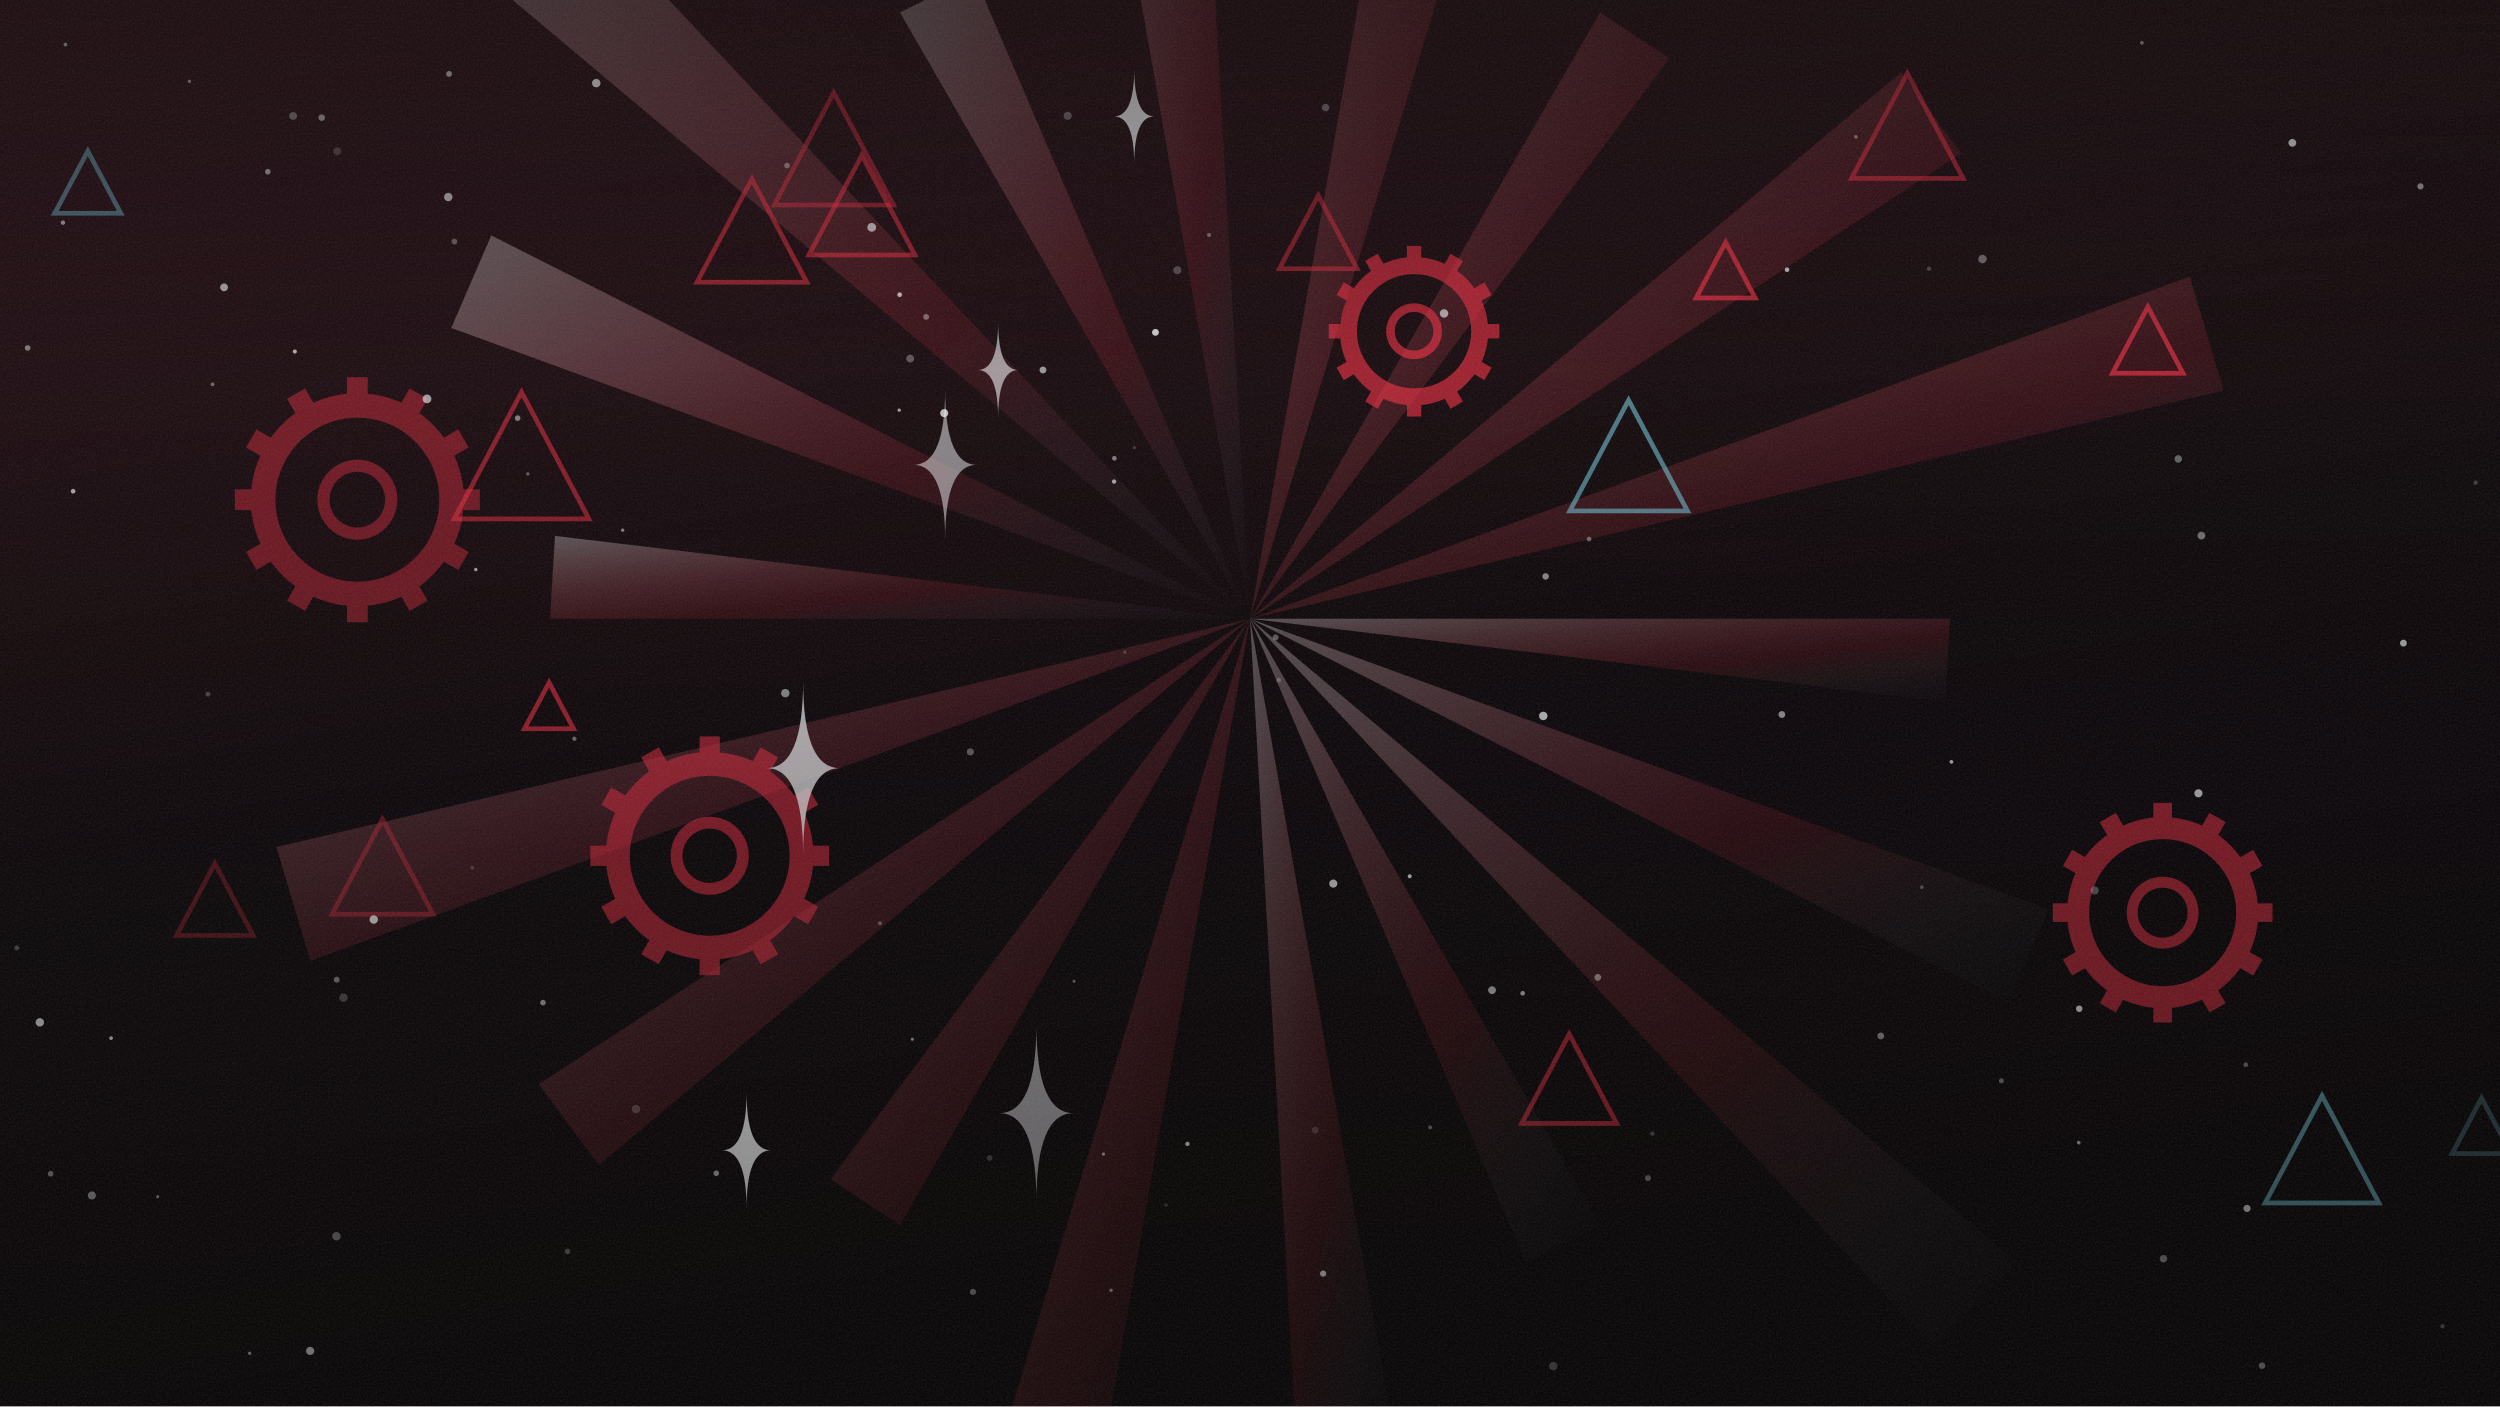
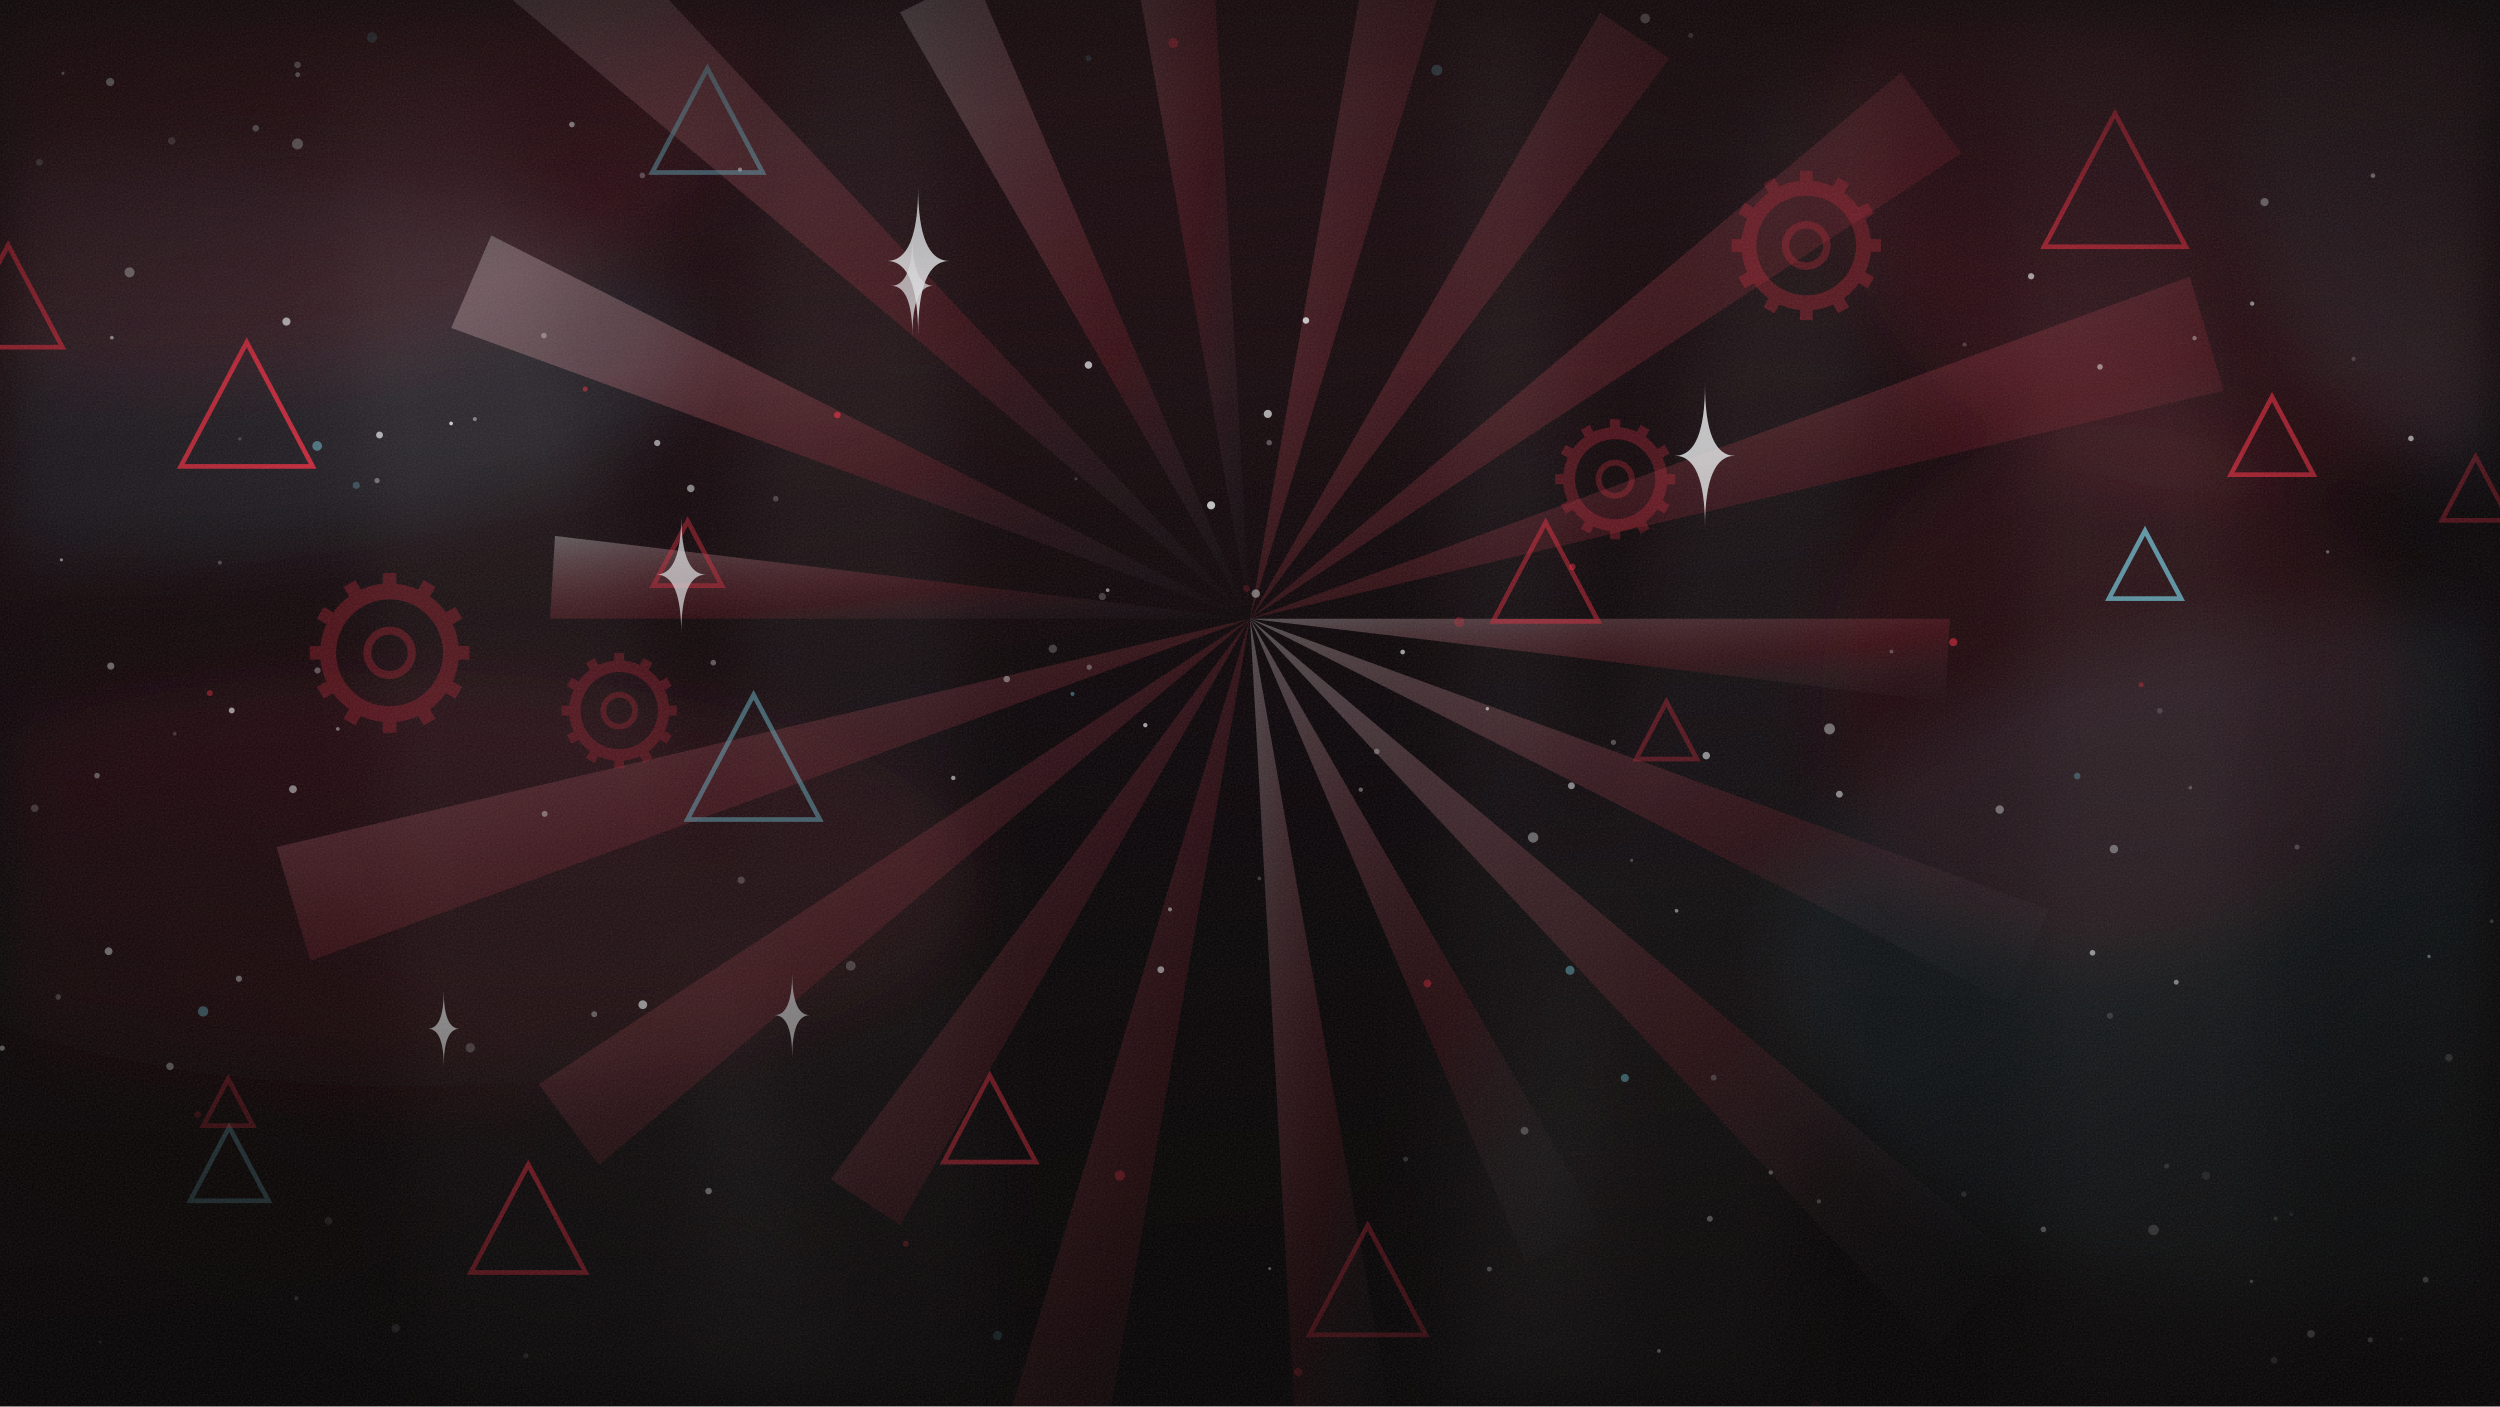
<svg xmlns="http://www.w3.org/2000/svg" class="art art--firework" viewBox="0 0 1600 900" preserveAspectRatio="xMidYMid slice" role="img" aria-label="Chrome and crimson shards with small tech rings and sparks">
  <defs>
    <linearGradient id="g-bg" x1="0" y1="0" x2="0.3" y2="1">
      <stop offset="0%" stop-color="#2a1016" />
      <stop offset="58%" stop-color="#0c0508" />
      <stop offset="100%" stop-color="#050203" />
    </linearGradient>
    <linearGradient id="g-slab" x1="0" y1="0" x2="0.4" y2="1">
      <stop offset="0%" stop-color="#ff2f45" stop-opacity="0.42" />
      <stop offset="100%" stop-color="#050203" stop-opacity="0.72" />
    </linearGradient>
    <linearGradient id="g-blade" x1="0" y1="0" x2="1" y2="1">
      <stop offset="0%" stop-color="#f4f6f8" stop-opacity="0.7" />
      <stop offset="60%" stop-color="#ff2f45" stop-opacity="0.28" />
      <stop offset="100%" stop-color="#7ad4e8" stop-opacity="0" />
    </linearGradient>
    <linearGradient id="g-beam" x1="0" y1="0" x2="1" y2="0">
      <stop offset="0%" stop-color="#ff2f45" stop-opacity="0" />
      <stop offset="30%" stop-color="#f4f6f8" />
      <stop offset="70%" stop-color="#ff2f45" />
      <stop offset="100%" stop-color="#ff2f45" stop-opacity="0" />
    </linearGradient>
    <radialGradient id="g-orb" cx="42%" cy="38%" r="62%">
      <stop offset="0%" stop-color="#f4f6f8" />
      <stop offset="38%" stop-color="#ff2f45" />
      <stop offset="78%" stop-color="#7ad4e8" stop-opacity="0.7" />
      <stop offset="100%" stop-color="#050203" />
    </radialGradient>
    <radialGradient id="g-halo" cx="50%" cy="50%" r="50%">
      <stop offset="0%" stop-color="#ff2f45" stop-opacity="0.42" />
      <stop offset="100%" stop-color="#ff2f45" stop-opacity="0" />
    </radialGradient>
    <linearGradient id="g-vig" x1="0" y1="0" x2="0" y2="1">
      <stop offset="0%" stop-color="#050203" stop-opacity="0.42" />
      <stop offset="26%" stop-color="#050203" stop-opacity="0.02" />
      <stop offset="100%" stop-color="#050203" stop-opacity="0.5" />
    </linearGradient>
    <filter id="g-glow" x="-70%" y="-70%" width="240%" height="240%">
      <feGaussianBlur stdDeviation="8" result="b" />
      <feFlood flood-color="#ff2f45" result="fc" />
      <feComposite in="fc" in2="b" operator="in" result="g" />
      <feMerge>
        <feMergeNode in="g" />
        <feMergeNode in="g" />
        <feMergeNode in="SourceGraphic" />
      </feMerge>
    </filter>
    <filter id="g-soft">
      <feGaussianBlur stdDeviation="20" />
    </filter>
+     <radialGradient id="g-corner" cx="50%" cy="46%" r="72%">
+       <stop offset="55%" stop-color="#050203" stop-opacity="0" />
+       <stop offset="100%" stop-color="#050203" stop-opacity="0.72" />
+     </radialGradient>
    <filter id="g-grain">
      <feTurbulence type="fractalNoise" baseFrequency="0.85" numOctaves="4" />
      <feColorMatrix type="saturate" values="0" />
    </filter>
  </defs>
  <rect width="1600" height="900" fill="url(#g-bg)" />
+   <g filter="url(#g-soft)">
+     <ellipse cx="1530.2" cy="617.6" rx="390" ry="224.7" fill="#7ad4e8" opacity="0.1" />
+     <ellipse cx="1428.8" cy="91.4" rx="258.2" ry="224.9" fill="#ff2f45" opacity="0.1" />
+     <ellipse cx="1688.9" cy="92.9" rx="255.7" ry="232" fill="#7ad4e8" opacity="0.1" />
+     <ellipse cx="259.7" cy="562.8" rx="364.4" ry="132.6" fill="#ff2f45" opacity="0.1" />
+     <ellipse cx="1350.1" cy="442.9" rx="184.4" ry="171.7" fill="#ff2f45" opacity="0.1" />
+     <ellipse cx="50.8" cy="228.1" rx="389.3" ry="128.8" fill="#7ad4e8" opacity="0.1" />
+     <ellipse cx="111.9" cy="21" rx="371.7" ry="217.5" fill="#ff2f45" opacity="0.1" />
+     <ellipse cx="0.8" cy="719.2" rx="345.3" ry="124.7" fill="#2a1016" opacity="0.1" />
+   </g>
+   <g filter="url(#g-soft)" opacity="0.5">
+     <path d="M938.5 -39.5 L980.7 -39.5 L1035.5 960 L919.3 960 Z" fill="#f4f6f8" opacity="0.1" />
+     <path d="M213.9 47.2 L313 47.2 L562.9 960 L281.5 960 Z" fill="#f4f6f8" opacity="0.1" />
+     <path d="M512.3 -99.1 L591 -99.1 L631 960 L431.7 960 Z" fill="#f4f6f8" opacity="0.1" />
+     <path d="M1292.8 -99.3 L1393.5 -99.3 L1472.4 960 L1310.9 960 Z" fill="#f4f6f8" opacity="0.1" />
+     <path d="M1131.4 51.5 L1203.9 51.5 L1132.7 960 L917.4 960 Z" fill="#f4f6f8" opacity="0.1" />
+   </g>
  <g transform="translate(800 396)" opacity="0.5">
    <path d="M0 0 L448 0 L444.8 53 Z" fill="url(#g-blade)" />
    <path d="M0 0 L511.2 186.1 L485.6 245.3 Z" fill="url(#g-blade)" />
    <path d="M0 0 L490.3 411.4 L438.1 466.5 Z" fill="url(#g-blade)" />
    <path d="M0 0 L224 388 L176.5 411.8 Z" fill="url(#g-blade)" />
    <path d="M0 0 L94.5 535.7 L30.4 543.2 Z" fill="url(#g-blade)" />
    <path d="M0 0 L-111.1 630.3 L-185 612.7 Z" fill="url(#g-blade)" />
    <path d="M0 0 L-224 388 L-268.4 358.7 Z" fill="url(#g-blade)" />
    <path d="M0 0 L-416.7 349.7 L-455.2 297.9 Z" fill="url(#g-blade)" />
    <path d="M0 0 L-601.4 218.9 L-623.1 146.1 Z" fill="url(#g-blade)" />
    <path d="M0 0 L-448 0 L-444.8 -53 Z" fill="url(#g-blade)" />
    <path d="M0 0 L-511.2 -186.1 L-485.6 -245.3 Z" fill="url(#g-blade)" />
    <path d="M0 0 L-490.3 -411.4 L-438.1 -466.5 Z" fill="url(#g-blade)" />
    <path d="M0 0 L-224 -388 L-176.5 -411.8 Z" fill="url(#g-blade)" />
    <path d="M0 0 L-94.5 -535.7 L-30.4 -543.2 Z" fill="url(#g-blade)" />
    <path d="M0 0 L111.1 -630.3 L185 -612.7 Z" fill="url(#g-blade)" />
    <path d="M0 0 L224 -388 L268.4 -358.7 Z" fill="url(#g-blade)" />
    <path d="M0 0 L416.7 -349.7 L455.2 -297.9 Z" fill="url(#g-blade)" />
    <path d="M0 0 L601.4 -218.9 L623.1 -146.1 Z" fill="url(#g-blade)" />
  </g>
-   <g transform="translate(1384.1 584.1)" fill="none" stroke="#ff2f45" opacity="0.57">
-     <circle r="54.1" stroke-width="14.1" />
-     <circle r="19.5" stroke-width="7" />
-     <path d="M56.8 0 L70.3 0" stroke-width="11.9" />
-     <path d="M49.2 28.4 L60.9 35.1" stroke-width="11.9" />
-     <path d="M28.4 49.2 L35.1 60.9" stroke-width="11.9" />
-     <path d="M0 56.8 L0 70.3" stroke-width="11.9" />
-     <path d="M-28.4 49.2 L-35.1 60.9" stroke-width="11.9" />
-     <path d="M-49.2 28.4 L-60.9 35.1" stroke-width="11.9" />
-     <path d="M-56.8 0 L-70.3 0" stroke-width="11.9" />
-     <path d="M-49.2 -28.4 L-60.9 -35.1" stroke-width="11.9" />
-     <path d="M-28.4 -49.2 L-35.1 -60.9" stroke-width="11.9" />
-     <path d="M-0 -56.8 L-0 -70.3" stroke-width="11.9" />
-     <path d="M28.4 -49.2 L35.1 -60.9" stroke-width="11.9" />
-     <path d="M49.2 -28.4 L60.9 -35.1" stroke-width="11.9" />
-   </g>
-   <g transform="translate(454.2 547.7)" fill="none" stroke="#ff2f45" opacity="0.56">
-     <circle r="58.8" stroke-width="15.3" />
-     <circle r="21.2" stroke-width="7.6" />
-     <path d="M61.7 0 L76.4 0" stroke-width="12.9" />
-     <path d="M53.4 30.9 L66.2 38.2" stroke-width="12.9" />
-     <path d="M30.9 53.4 L38.2 66.2" stroke-width="12.9" />
-     <path d="M0 61.7 L0 76.4" stroke-width="12.9" />
-     <path d="M-30.9 53.4 L-38.2 66.2" stroke-width="12.9" />
-     <path d="M-53.4 30.9 L-66.2 38.2" stroke-width="12.9" />
-     <path d="M-61.7 0 L-76.4 0" stroke-width="12.9" />
-     <path d="M-53.4 -30.9 L-66.2 -38.2" stroke-width="12.9" />
-     <path d="M-30.9 -53.4 L-38.2 -66.2" stroke-width="12.9" />
-     <path d="M-0 -61.7 L-0 -76.4" stroke-width="12.9" />
-     <path d="M30.9 -53.4 L38.2 -66.2" stroke-width="12.9" />
-     <path d="M53.4 -30.9 L66.2 -38.2" stroke-width="12.9" />
-   </g>
-   <g transform="translate(905 212)" fill="none" stroke="#ff2f45" opacity="0.60">
-     <circle r="42" stroke-width="10.9" />
-     <circle r="15.1" stroke-width="5.5" />
-     <path d="M44.1 0 L54.6 0" stroke-width="9.2" />
-     <path d="M38.2 22 L47.3 27.3" stroke-width="9.2" />
-     <path d="M22 38.2 L27.3 47.3" stroke-width="9.2" />
-     <path d="M0 44.1 L0 54.6" stroke-width="9.2" />
-     <path d="M-22 38.2 L-27.3 47.3" stroke-width="9.2" />
-     <path d="M-38.2 22 L-47.3 27.3" stroke-width="9.2" />
-     <path d="M-44.1 0 L-54.6 0" stroke-width="9.2" />
-     <path d="M-38.2 -22 L-47.3 -27.3" stroke-width="9.2" />
-     <path d="M-22 -38.2 L-27.3 -47.3" stroke-width="9.2" />
-     <path d="M-0 -44.1 L-0 -54.6" stroke-width="9.2" />
-     <path d="M22 -38.2 L27.3 -47.3" stroke-width="9.2" />
-     <path d="M38.2 -22 L47.3 -27.3" stroke-width="9.2" />
-   </g>
-   <g transform="translate(228.7 319.8)" fill="none" stroke="#ff2f45" opacity="0.41">
-     <circle r="60.3" stroke-width="15.7" />
-     <circle r="21.7" stroke-width="7.8" />
-     <path d="M63.3 0 L78.4 0" stroke-width="13.3" />
-     <path d="M54.8 31.7 L67.9 39.2" stroke-width="13.3" />
-     <path d="M31.7 54.8 L39.2 67.9" stroke-width="13.3" />
-     <path d="M0 63.3 L0 78.4" stroke-width="13.3" />
-     <path d="M-31.7 54.8 L-39.2 67.9" stroke-width="13.3" />
-     <path d="M-54.8 31.7 L-67.9 39.2" stroke-width="13.3" />
-     <path d="M-63.3 0 L-78.4 0" stroke-width="13.3" />
-     <path d="M-54.8 -31.7 L-67.9 -39.2" stroke-width="13.3" />
-     <path d="M-31.7 -54.8 L-39.2 -67.9" stroke-width="13.3" />
-     <path d="M-0 -63.3 L-0 -78.4" stroke-width="13.3" />
-     <path d="M31.7 -54.8 L39.2 -67.9" stroke-width="13.3" />
-     <path d="M54.8 -31.7 L67.9 -39.2" stroke-width="13.3" />
-   </g>
-   <path d="M333.8 251 L376.9 332.1 L290.7 332.1 Z" fill="none" stroke="#ff2f45" stroke-width="3" opacity="0.51" />
-   <path d="M1004.3 661.8 L1034.7 719 L973.9 719 Z" fill="none" stroke="#ff2f45" stroke-width="3" opacity="0.59" />
-   <path d="M56.2 96.7 L77.3 136.5 L35 136.5 Z" fill="none" stroke="#7ad4e8" stroke-width="3" opacity="0.44" />
-   <path d="M1104.4 155.1 L1123.3 190.7 L1085.5 190.7 Z" fill="none" stroke="#ff2f45" stroke-width="3" opacity="0.65" />
-   <path d="M1374.6 196.4 L1397.1 238.9 L1352 238.9 Z" fill="none" stroke="#ff2f45" stroke-width="3" opacity="0.62" />
-   <path d="M481.2 114.6 L516.3 180.6 L446.1 180.6 Z" fill="none" stroke="#ff2f45" stroke-width="3" opacity="0.52" />
-   <path d="M244.8 524.3 L277.1 585.1 L212.5 585.1 Z" fill="none" stroke="#ff2f45" stroke-width="3" opacity="0.38" />
-   <path d="M1486.1 701.3 L1522.5 769.9 L1449.7 769.9 Z" fill="none" stroke="#7ad4e8" stroke-width="3" opacity="0.59" />
-   <path d="M551.6 99.4 L585.5 163.2 L517.7 163.2 Z" fill="none" stroke="#ff2f45" stroke-width="3" opacity="0.52" />
-   <path d="M1588.2 702.8 L1607 738.3 L1569.4 738.3 Z" fill="none" stroke="#7ad4e8" stroke-width="3" opacity="0.30" />
-   <path d="M1042.3 256.1 L1080 327 L1004.7 327 Z" fill="none" stroke="#7ad4e8" stroke-width="3" opacity="0.57" />
-   <path d="M1220.7 47 L1256.4 114.2 L1184.9 114.2 Z" fill="none" stroke="#ff2f45" stroke-width="3" opacity="0.53" />
-   <path d="M533.6 59.3 L571.8 131.2 L495.5 131.2 Z" fill="none" stroke="#ff2f45" stroke-width="3" opacity="0.43" />
-   <path d="M137.5 552.6 L162 598.7 L113 598.7 Z" fill="none" stroke="#ff2f45" stroke-width="3" opacity="0.31" />
-   <path d="M351.4 436.9 L367.1 466.4 L335.7 466.4 Z" fill="none" stroke="#ff2f45" stroke-width="3" opacity="0.63" />
-   <path d="M843.7 125.2 L868.5 172 L818.8 172 Z" fill="none" stroke="#ff2f45" stroke-width="3" opacity="0.44" />
-   <path d="M638.8 205.7 Q638.8 236.8 651.8 236.8 Q638.8 236.8 638.8 267.9 Q638.8 236.8 625.7 236.8 Q638.8 236.8 638.8 205.7 Z" fill="#f4f6f8" opacity="0.60" />
-   <path d="M514 435.7 Q514 491.6 537.5 491.6 Q514 491.6 514 547.5 Q514 491.6 490.6 491.6 Q514 491.6 514 435.7 Z" fill="#f4f6f8" opacity="0.79" />
-   <path d="M725.9 43.7 Q725.9 74.5 738.8 74.5 Q725.9 74.5 725.9 105.2 Q725.9 74.5 712.9 74.5 Q725.9 74.5 725.9 43.7 Z" fill="#f4f6f8" opacity="0.79" />
-   <path d="M663.3 655.7 Q663.3 712.4 687.1 712.4 Q663.3 712.4 663.3 769.1 Q663.3 712.4 639.5 712.4 Q663.3 712.4 663.3 655.7 Z" fill="#f4f6f8" opacity="0.63" />
-   <path d="M604.9 249.1 Q604.9 297.5 625.2 297.5 Q604.9 297.5 604.9 345.8 Q604.9 297.5 584.6 297.5 Q604.9 297.5 604.9 249.1 Z" fill="#f4f6f8" opacity="0.54" />
-   <path d="M477.8 698.7 Q477.8 736.2 493.5 736.2 Q477.8 736.2 477.8 773.6 Q477.8 736.2 462 736.2 Q477.8 736.2 477.8 698.7 Z" fill="#f4f6f8" opacity="0.94" />
+   <g transform="translate(249.3 417.8)" fill="none" stroke="#ff2f45" opacity="0.28">
+     <circle r="39.3" stroke-width="10.2" />
+     <circle r="14.2" stroke-width="5.1" />
+     <path d="M41.3 0 L51.1 0" stroke-width="8.7" />
+     <path d="M35.8 20.7 L44.3 25.6" stroke-width="8.7" />
+     <path d="M20.7 35.8 L25.6 44.3" stroke-width="8.7" />
+     <path d="M0 41.3 L0 51.1" stroke-width="8.7" />
+     <path d="M-20.7 35.8 L-25.6 44.3" stroke-width="8.7" />
+     <path d="M-35.8 20.7 L-44.3 25.6" stroke-width="8.7" />
+     <path d="M-41.3 0 L-51.1 0" stroke-width="8.7" />
+     <path d="M-35.8 -20.7 L-44.3 -25.6" stroke-width="8.7" />
+     <path d="M-20.7 -35.8 L-25.6 -44.3" stroke-width="8.7" />
+     <path d="M-0 -41.3 L-0 -51.1" stroke-width="8.7" />
+     <path d="M20.7 -35.8 L25.6 -44.3" stroke-width="8.7" />
+     <path d="M35.8 -20.7 L44.3 -25.6" stroke-width="8.7" />
+   </g>
+   <g transform="translate(1156 157.1)" fill="none" stroke="#ff2f45" opacity="0.28">
+     <circle r="36.7" stroke-width="9.6" />
+     <circle r="13.2" stroke-width="4.8" />
+     <path d="M38.6 0 L47.8 0" stroke-width="8.1" />
+     <path d="M33.4 19.3 L41.4 23.9" stroke-width="8.1" />
+     <path d="M19.3 33.4 L23.9 41.4" stroke-width="8.1" />
+     <path d="M0 38.6 L0 47.8" stroke-width="8.1" />
+     <path d="M-19.3 33.4 L-23.9 41.4" stroke-width="8.1" />
+     <path d="M-33.4 19.3 L-41.4 23.9" stroke-width="8.1" />
+     <path d="M-38.6 0 L-47.8 0" stroke-width="8.1" />
+     <path d="M-33.4 -19.3 L-41.4 -23.9" stroke-width="8.1" />
+     <path d="M-19.3 -33.4 L-23.9 -41.4" stroke-width="8.1" />
+     <path d="M-0 -38.6 L-0 -47.8" stroke-width="8.1" />
+     <path d="M19.3 -33.4 L23.9 -41.4" stroke-width="8.1" />
+     <path d="M33.4 -19.3 L41.4 -23.9" stroke-width="8.1" />
+   </g>
+   <g transform="translate(1033.7 306.7)" fill="none" stroke="#ff2f45" opacity="0.26">
+     <circle r="29.5" stroke-width="7.7" />
+     <circle r="10.6" stroke-width="3.8" />
+     <path d="M31 0 L38.4 0" stroke-width="6.5" />
+     <path d="M26.8 15.5 L33.2 19.2" stroke-width="6.5" />
+     <path d="M15.5 26.8 L19.2 33.2" stroke-width="6.5" />
+     <path d="M0 31 L0 38.4" stroke-width="6.5" />
+     <path d="M-15.5 26.8 L-19.2 33.2" stroke-width="6.5" />
+     <path d="M-26.8 15.5 L-33.2 19.2" stroke-width="6.5" />
+     <path d="M-31 0 L-38.4 0" stroke-width="6.5" />
+     <path d="M-26.8 -15.5 L-33.2 -19.2" stroke-width="6.5" />
+     <path d="M-15.5 -26.8 L-19.2 -33.2" stroke-width="6.5" />
+     <path d="M-0 -31 L-0 -38.4" stroke-width="6.5" />
+     <path d="M15.5 -26.8 L19.2 -33.2" stroke-width="6.5" />
+     <path d="M26.8 -15.5 L33.2 -19.2" stroke-width="6.5" />
+   </g>
+   <g transform="translate(396.3 454.8)" fill="none" stroke="#ff2f45" opacity="0.26">
+     <circle r="28.4" stroke-width="7.4" />
+     <circle r="10.2" stroke-width="3.7" />
+     <path d="M29.8 0 L36.9 0" stroke-width="6.3" />
+     <path d="M25.8 14.9 L32 18.5" stroke-width="6.3" />
+     <path d="M14.9 25.8 L18.5 32" stroke-width="6.3" />
+     <path d="M0 29.8 L0 36.9" stroke-width="6.3" />
+     <path d="M-14.9 25.8 L-18.5 32" stroke-width="6.3" />
+     <path d="M-25.8 14.9 L-32 18.5" stroke-width="6.3" />
+     <path d="M-29.8 0 L-36.9 0" stroke-width="6.3" />
+     <path d="M-25.8 -14.9 L-32 -18.5" stroke-width="6.3" />
+     <path d="M-14.9 -25.8 L-18.5 -32" stroke-width="6.3" />
+     <path d="M-0 -29.8 L-0 -36.9" stroke-width="6.3" />
+     <path d="M14.9 -25.8 L18.5 -32" stroke-width="6.3" />
+     <path d="M25.8 -14.9 L32 -18.5" stroke-width="6.3" />
+   </g>
+   <path d="M1066.5 449.2 L1086 485.8 L1047.1 485.8 Z" fill="none" stroke="#ff2f45" stroke-width="3" opacity="0.36" />
+   <path d="M440.1 333.5 L462 374.8 L418.1 374.8 Z" fill="none" stroke="#ff2f45" stroke-width="3" opacity="0.41" />
+   <path d="M482.3 444.7 L524.7 524.5 L439.9 524.5 Z" fill="none" stroke="#7ad4e8" stroke-width="3" opacity="0.52" />
+   <path d="M5.2 156.9 L39.9 222.2 L-29.5 222.2 Z" fill="none" stroke="#ff2f45" stroke-width="3" opacity="0.72" />
+   <path d="M1454.1 254 L1480.6 303.8 L1427.7 303.8 Z" fill="none" stroke="#ff2f45" stroke-width="3" opacity="0.64" />
+   <path d="M157.9 219.1 L200.1 298.5 L115.7 298.5 Z" fill="none" stroke="#ff2f45" stroke-width="3" opacity="0.78" />
+   <path d="M633.4 688.3 L662.9 743.7 L604 743.7 Z" fill="none" stroke="#ff2f45" stroke-width="3" opacity="0.59" />
+   <path d="M338.1 745.3 L374.8 814.4 L301.3 814.4 Z" fill="none" stroke="#ff2f45" stroke-width="3" opacity="0.76" />
+   <path d="M875.3 784.3 L912.5 854.3 L838.1 854.3 Z" fill="none" stroke="#ff2f45" stroke-width="3" opacity="0.45" />
+   <path d="M1353.6 72.6 L1398.9 157.9 L1308.2 157.9 Z" fill="none" stroke="#ff2f45" stroke-width="3" opacity="0.67" />
+   <path d="M989.2 334.3 L1022.9 397.7 L955.5 397.7 Z" fill="none" stroke="#ff2f45" stroke-width="3" opacity="0.48" />
+   <path d="M452.7 43.8 L488.1 110.4 L417.4 110.4 Z" fill="none" stroke="#7ad4e8" stroke-width="3" opacity="0.49" />
+   <path d="M1372.8 339.7 L1395.9 383.1 L1349.7 383.1 Z" fill="none" stroke="#7ad4e8" stroke-width="3" opacity="0.76" />
+   <path d="M146.7 721.3 L171.8 768.5 L121.7 768.5 Z" fill="none" stroke="#7ad4e8" stroke-width="3" opacity="0.45" />
+   <path d="M1584.4 292.3 L1606 333 L1562.8 333 Z" fill="none" stroke="#ff2f45" stroke-width="3" opacity="0.37" />
+   <path d="M146 690.5 L161.9 720.4 L130.1 720.4 Z" fill="none" stroke="#ff2f45" stroke-width="3" opacity="0.42" />
+   <path d="M284 634.1 Q284 658.4 294.2 658.4 Q284 658.4 284 682.6 Q284 658.4 273.8 658.4 Q284 658.4 284 634.1 Z" fill="#f4f6f8" opacity="0.81" />
+   <path d="M583.9 150.6 Q583.9 182.9 597.4 182.9 Q583.9 182.9 583.9 215.1 Q583.9 182.9 570.3 182.9 Q583.9 182.9 583.9 150.6 Z" fill="#f4f6f8" opacity="0.74" />
+   <path d="M436 329.7 Q436 367.7 451.9 367.7 Q436 367.7 436 405.7 Q436 367.7 420 367.7 Q436 367.7 436 329.7 Z" fill="#f4f6f8" opacity="0.74" />
+   <path d="M1091.2 245.8 Q1091.2 291.7 1110.4 291.7 Q1091.2 291.7 1091.2 337.6 Q1091.2 291.7 1071.9 291.7 Q1091.2 291.7 1091.2 245.8 Z" fill="#f4f6f8" opacity="0.82" />
+   <path d="M507 622.7 Q507 649.7 518.3 649.7 Q507 649.7 507 676.7 Q507 649.7 495.6 649.7 Q507 649.7 507 622.7 Z" fill="#f4f6f8" opacity="0.72" />
+   <path d="M587.6 119.3 Q587.6 167 607.7 167 Q587.6 167 587.6 214.7 Q587.6 167 567.6 167 Q587.6 167 587.6 119.3 Z" fill="#f4f6f8" opacity="0.88" />
  <g fill="#f4f6f8">
-     <circle cx="633.4" cy="741.1" r="1.8" opacity="0.26" />
-     <circle cx="924.2" cy="200.6" r="2.7" opacity="0.66" />
-     <circle cx="846.8" cy="815.1" r="2.0" opacity="0.83" />
-     <circle cx="1143.7" cy="172.6" r="1.5" opacity="0.75" />
-     <circle cx="159.8" cy="866.1" r="1.1" opacity="0.69" />
-     <circle cx="989.2" cy="368.9" r="2.1" opacity="0.58" />
-     <circle cx="575.5" cy="262.5" r="1.1" opacity="0.63" />
-     <circle cx="1408.9" cy="342.8" r="2.5" opacity="0.46" />
-     <circle cx="407" cy="709.8" r="2.7" opacity="0.26" />
-     <circle cx="1394.1" cy="293.7" r="2.4" opacity="0.39" />
-     <circle cx="1584.4" cy="308.9" r="1.4" opacity="0.23" />
-     <circle cx="215.8" cy="96.8" r="2.5" opacity="0.21" />
-     <circle cx="188.7" cy="225" r="1.3" opacity="0.70" />
-     <circle cx="10.7" cy="606.7" r="1.6" opacity="0.30" />
-     <circle cx="367.6" cy="472.8" r="1.4" opacity="0.45" />
-     <circle cx="621" cy="481.2" r="2.3" opacity="0.39" />
-     <circle cx="974.5" cy="635.7" r="1.5" opacity="0.70" />
-     <circle cx="133.1" cy="444.3" r="1.6" opacity="0.28" />
-     <circle cx="1054.7" cy="754" r="1.9" opacity="0.43" />
-     <circle cx="1447.7" cy="874" r="2.1" opacity="0.56" />
-     <circle cx="1022.6" cy="625.5" r="2.2" opacity="0.55" />
-     <circle cx="1203.7" cy="663" r="2.2" opacity="0.54" />
-     <circle cx="592.7" cy="202.8" r="1.9" opacity="0.40" />
-     <circle cx="753.5" cy="172.9" r="2.6" opacity="0.28" />
-     <circle cx="1407" cy="507.7" r="2.6" opacity="0.77" />
-     <circle cx="273.3" cy="255.3" r="2.8" opacity="0.63" />
-     <circle cx="136" cy="246" r="1.2" opacity="0.40" />
-     <circle cx="121.2" cy="52.1" r="1.1" opacity="0.51" />
-     <circle cx="1140.4" cy="457.3" r="2.2" opacity="0.63" />
-     <circle cx="215.5" cy="627" r="1.9" opacity="0.47" />
-     <circle cx="1538.2" cy="411.6" r="2.2" opacity="0.71" />
-     <circle cx="773.8" cy="150.4" r="1.3" opacity="0.39" />
-     <circle cx="304.5" cy="364.5" r="1.1" opacity="0.70" />
-     <circle cx="1229.9" cy="567.8" r="1.2" opacity="0.34" />
-     <circle cx="1438.1" cy="773.4" r="2.3" opacity="0.76" />
-     <circle cx="331.3" cy="267.6" r="1.8" opacity="0.51" />
-     <circle cx="582.5" cy="229.5" r="2.5" opacity="0.32" />
-     <circle cx="915.3" cy="721.5" r="1.3" opacity="0.42" />
-     <circle cx="604.3" cy="264.4" r="2.6" opacity="0.77" />
-     <circle cx="205.9" cy="75.3" r="2.1" opacity="0.53" />
-     <circle cx="58.8" cy="765.1" r="2.6" opacity="0.57" />
-     <circle cx="143.4" cy="183.9" r="2.5" opacity="0.65" />
-     <circle cx="711.1" cy="825.8" r="1.1" opacity="0.64" />
-     <circle cx="1330.4" cy="731.3" r="1.2" opacity="0.66" />
-     <circle cx="902.2" cy="560.8" r="1.3" opacity="0.83" />
-     <circle cx="1549.1" cy="119.3" r="2.0" opacity="0.55" />
-     <circle cx="713" cy="308.2" r="1.4" opacity="0.67" />
-     <circle cx="816.4" cy="407.9" r="1.9" opacity="0.39" />
-     <circle cx="1437.3" cy="681.4" r="1.5" opacity="0.40" />
-     <circle cx="853.3" cy="565.5" r="2.6" opacity="0.80" />
-     <circle cx="100.9" cy="765.9" r="1.0" opacity="0.58" />
-     <circle cx="1234.6" cy="172" r="1.4" opacity="0.25" />
-     <circle cx="706.2" cy="738.6" r="1.0" opacity="0.69" />
-     <circle cx="622.7" cy="826.8" r="2.0" opacity="0.50" />
-     <circle cx="458.4" cy="750.9" r="1.8" opacity="0.65" />
-     <circle cx="1057.5" cy="725.5" r="1.5" opacity="0.27" />
-     <circle cx="302.3" cy="555.3" r="1.2" opacity="0.22" />
-     <circle cx="563.2" cy="590.9" r="1.3" opacity="0.39" />
-     <circle cx="198.5" cy="864.6" r="2.6" opacity="0.84" />
-     <circle cx="1017" cy="345" r="1.5" opacity="0.42" />
-     <circle cx="1248.9" cy="487.6" r="1.2" opacity="0.77" />
-     <circle cx="1370.8" cy="27.4" r="1.2" opacity="0.53" />
-     <circle cx="760" cy="732.1" r="1.4" opacity="0.84" />
-     <circle cx="557.9" cy="145.5" r="2.8" opacity="0.70" />
-     <circle cx="1268.8" cy="165.8" r="2.7" opacity="0.40" />
-     <circle cx="746.2" cy="771.2" r="1.2" opacity="0.22" />
-     <circle cx="987.7" cy="458.2" r="2.7" opacity="0.83" />
-     <circle cx="583.9" cy="665.1" r="1.0" opacity="0.67" />
-     <circle cx="713.2" cy="293.3" r="1.5" opacity="0.51" />
-     <circle cx="726" cy="286.5" r="1.0" opacity="0.22" />
-     <circle cx="32.4" cy="751.2" r="1.8" opacity="0.50" />
-     <circle cx="1467.1" cy="91.4" r="2.5" opacity="0.78" />
-     <circle cx="687.4" cy="628" r="1.0" opacity="0.46" />
-     <circle cx="25.5" cy="654.3" r="2.7" opacity="0.80" />
-     <circle cx="841.7" cy="723.3" r="2.2" opacity="0.20" />
-     <circle cx="503.7" cy="106" r="1.8" opacity="0.42" />
-     <circle cx="41.8" cy="28.5" r="1.2" opacity="0.57" />
-     <circle cx="1340.6" cy="569.9" r="2.6" opacity="0.35" />
-     <circle cx="398.5" cy="339.3" r="1.1" opacity="0.54" />
-     <circle cx="187.6" cy="74.2" r="2.5" opacity="0.36" />
-     <circle cx="719.9" cy="417.4" r="1.1" opacity="0.23" />
-     <circle cx="1384.6" cy="805.6" r="2.4" opacity="0.50" />
-     <circle cx="290.8" cy="154.6" r="1.9" opacity="0.34" />
-     <circle cx="994.1" cy="874.3" r="2.7" opacity="0.36" />
-     <circle cx="381.6" cy="53.2" r="2.7" opacity="0.83" />
-     <circle cx="1330.7" cy="645.6" r="2.1" opacity="0.80" />
-     <circle cx="502.6" cy="443.6" r="2.7" opacity="0.59" />
-     <circle cx="575.8" cy="188.6" r="1.5" opacity="0.76" />
-     <circle cx="954.9" cy="633.7" r="2.5" opacity="0.68" />
-     <circle cx="848.4" cy="68.8" r="2.4" opacity="0.35" />
-     <circle cx="287.4" cy="47.3" r="1.9" opacity="0.61" />
-     <circle cx="171.4" cy="109.9" r="1.8" opacity="0.54" />
-     <circle cx="363.2" cy="800.9" r="1.8" opacity="0.36" />
-     <circle cx="1280.9" cy="691.7" r="1.6" opacity="0.43" />
-     <circle cx="683.3" cy="74.1" r="2.6" opacity="0.33" />
-     <circle cx="347.5" cy="641.7" r="1.8" opacity="0.62" />
-     <circle cx="239.2" cy="588.5" r="2.7" opacity="0.83" />
-     <circle cx="40.3" cy="142.5" r="1.4" opacity="0.58" />
-     <circle cx="818.4" cy="435.3" r="1.5" opacity="0.27" />
-     <circle cx="739.5" cy="212.7" r="2.2" opacity="0.84" />
-     <circle cx="215.3" cy="791.2" r="2.7" opacity="0.45" />
-     <circle cx="46.8" cy="314.4" r="1.5" opacity="0.67" />
-     <circle cx="1563.2" cy="848.8" r="1.4" opacity="0.35" />
-     <circle cx="667.5" cy="236.8" r="2.2" opacity="0.60" />
-     <circle cx="17.7" cy="222.7" r="1.8" opacity="0.47" />
-     <circle cx="1187.8" cy="87.6" r="1.2" opacity="0.46" />
-     <circle cx="286.9" cy="126.1" r="2.7" opacity="0.65" />
-     <circle cx="71.1" cy="664.4" r="1.2" opacity="0.81" />
-     <circle cx="337.8" cy="303.3" r="1.1" opacity="0.35" />
-     <circle cx="219.8" cy="638.5" r="2.7" opacity="0.27" />
-   </g>
+     <circle cx="775.1" cy="323.4" r="2.6" opacity="0.84" />
+     <circle cx="1005.7" cy="502.9" r="2.2" opacity="0.66" />
+     <circle cx="1092" cy="483.6" r="2.4" opacity="0.69" />
+     <circle cx="1032.6" cy="475.1" r="1.7" opacity="0.34" />
+     <circle cx="812.3" cy="283.3" r="1.8" opacity="0.32" />
+     <circle cx="1449.3" cy="129.3" r="2.6" opacity="0.57" />
+     <circle cx="1456.4" cy="779.8" r="1.3" opacity="0.38" />
+     <circle cx="1594.7" cy="589.6" r="1.2" opacity="0.37" />
+     <circle cx="153.5" cy="280.9" r="1.1" opacity="0.23" />
+     <circle cx="70.9" cy="426.3" r="2.3" opacity="0.53" />
+     <circle cx="1073" cy="582.9" r="1.2" opacity="0.66" />
+     <circle cx="803.7" cy="379.9" r="2.7" opacity="0.50" />
+     <circle cx="1096.8" cy="689.7" r="1.9" opacity="0.30" />
+     <circle cx="303.9" cy="268.2" r="1.3" opacity="0.46" />
+     <circle cx="108.8" cy="682.5" r="2.4" opacity="0.61" />
+     <circle cx="183.3" cy="205.8" r="2.6" opacity="0.77" />
+     <circle cx="1164.1" cy="768.9" r="1.4" opacity="0.39" />
+     <circle cx="697.1" cy="427" r="1.7" opacity="0.36" />
+     <circle cx="1299.9" cy="176.8" r="2.0" opacity="0.73" />
+     <circle cx="241.3" cy="307.6" r="1.7" opacity="0.39" />
+     <circle cx="1466.3" cy="777" r="1.2" opacity="0.24" />
+     <circle cx="951.9" cy="453.6" r="1.1" opacity="0.76" />
+     <circle cx="1401.8" cy="504.1" r="1.2" opacity="0.32" />
+     <circle cx="1339.2" cy="609.8" r="1.8" opacity="0.81" />
+     <circle cx="69.5" cy="608.8" r="2.5" opacity="0.74" />
+     <circle cx="152.9" cy="626.4" r="2.0" opacity="0.61" />
+     <circle cx="253.2" cy="850.1" r="2.7" opacity="0.28" />
+     <circle cx="881.1" cy="481" r="1.8" opacity="0.42" />
+     <circle cx="380.3" cy="649.1" r="1.9" opacity="0.49" />
+     <circle cx="811.4" cy="264.9" r="2.6" opacity="0.70" />
+     <circle cx="420.6" cy="283.5" r="2.0" opacity="0.61" />
+     <circle cx="1440.9" cy="820.1" r="1.1" opacity="0.76" />
+     <circle cx="22.2" cy="517.3" r="2.4" opacity="0.32" />
+     <circle cx="366" cy="79.7" r="1.8" opacity="0.74" />
+     <circle cx="1.4" cy="670.8" r="1.7" opacity="0.81" />
+     <circle cx="897.7" cy="417.3" r="1.5" opacity="0.75" />
+     <circle cx="742.9" cy="620.6" r="2.2" opacity="0.73" />
+     <circle cx="473.6" cy="108.5" r="1.3" opacity="0.60" />
+     <circle cx="190.5" cy="47.8" r="1.6" opacity="0.63" />
+     <circle cx="288.7" cy="271" r="1.2" opacity="0.84" />
+     <circle cx="1455.4" cy="870.6" r="2.1" opacity="0.45" />
+     <circle cx="442.1" cy="312.6" r="2.4" opacity="0.55" />
+     <circle cx="210.2" cy="781.4" r="2.5" opacity="0.21" />
+     <circle cx="148.3" cy="454.7" r="1.9" opacity="0.74" />
+     <circle cx="336.5" cy="867.7" r="1.6" opacity="0.30" />
+     <circle cx="1567.3" cy="676.9" r="2.4" opacity="0.31" />
+     <circle cx="1543" cy="280.6" r="1.8" opacity="0.77" />
+     <circle cx="190.4" cy="41.5" r="2.1" opacity="0.53" />
+     <circle cx="1517" cy="857.5" r="1.7" opacity="0.69" />
+     <circle cx="37.3" cy="638.1" r="1.8" opacity="0.41" />
+     <circle cx="456.5" cy="424.1" r="1.8" opacity="0.40" />
+     <circle cx="40.3" cy="46.9" r="1.0" opacity="0.75" />
+     <circle cx="673.8" cy="415.2" r="2.7" opacity="0.26" />
+     <circle cx="1307.8" cy="786.8" r="1.8" opacity="0.66" />
+     <circle cx="39.3" cy="358.3" r="1.0" opacity="0.68" />
+     <circle cx="1552.4" cy="819" r="1.9" opacity="0.73" />
+     <circle cx="1082.1" cy="22.7" r="1.6" opacity="0.27" />
+     <circle cx="688.6" cy="306.4" r="1.0" opacity="0.21" />
+     <circle cx="187.5" cy="505.1" r="2.5" opacity="0.62" />
+     <circle cx="1404.5" cy="216.4" r="1.4" opacity="0.44" />
+     <circle cx="111.8" cy="469.6" r="1.2" opacity="0.24" />
+     <circle cx="1344" cy="234.8" r="1.8" opacity="0.50" />
+     <circle cx="70.5" cy="52.5" r="2.6" opacity="0.79" />
+     <circle cx="1210.5" cy="417" r="1.3" opacity="0.30" />
+     <circle cx="835.8" cy="205.1" r="2.1" opacity="0.84" />
+     <circle cx="1506.3" cy="229.7" r="1.4" opacity="0.23" />
+     <circle cx="1479" cy="853.7" r="2.5" opacity="0.67" />
+     <circle cx="953.2" cy="812.2" r="1.6" opacity="0.52" />
+     <circle cx="1470.1" cy="542.1" r="1.6" opacity="0.33" />
+     <circle cx="453.5" cy="762.3" r="2.1" opacity="0.66" />
+     <circle cx="1350.4" cy="650.1" r="2.0" opacity="0.24" />
+     <circle cx="1257.3" cy="220.5" r="1.3" opacity="0.22" />
+     <circle cx="806" cy="562.2" r="1.2" opacity="0.27" />
+     <circle cx="733" cy="464.1" r="1.4" opacity="0.79" />
+     <circle cx="696.6" cy="233.6" r="2.4" opacity="0.71" />
+     <circle cx="496.5" cy="319.2" r="1.8" opacity="0.24" />
+     <circle cx="1441.4" cy="194.3" r="1.4" opacity="0.67" />
+     <circle cx="748.8" cy="582" r="1.3" opacity="0.63" />
+     <circle cx="1536.7" cy="857.1" r="1.0" opacity="0.29" />
+     <circle cx="348.6" cy="520.9" r="1.9" opacity="0.51" />
+     <circle cx="411.1" cy="112.3" r="1.8" opacity="0.35" />
+     <circle cx="1061.7" cy="864.6" r="1.2" opacity="0.78" />
+     <circle cx="1489.7" cy="353.2" r="1.1" opacity="0.42" />
+     <circle cx="411.4" cy="643" r="2.8" opacity="0.83" />
+     <circle cx="348.1" cy="214.8" r="1.8" opacity="0.36" />
+     <circle cx="1044.3" cy="550.6" r="1.0" opacity="0.35" />
+     <circle cx="705.5" cy="381.8" r="2.3" opacity="0.25" />
+     <circle cx="140.7" cy="360.1" r="1.3" opacity="0.28" />
+     <circle cx="1554.6" cy="612.1" r="1.1" opacity="0.69" />
+     <circle cx="189.7" cy="830.9" r="1.4" opacity="0.41" />
+     <circle cx="71.6" cy="216.1" r="1.2" opacity="0.67" />
+     <circle cx="1518.7" cy="112.4" r="1.5" opacity="0.74" />
+     <circle cx="899.6" cy="741.9" r="1.6" opacity="0.25" />
+     <circle cx="708.9" cy="377.7" r="1.2" opacity="0.61" />
+     <circle cx="1177.2" cy="508.3" r="2.2" opacity="0.68" />
+     <circle cx="1392.8" cy="628.6" r="1.6" opacity="0.77" />
+     <circle cx="1411.8" cy="752.4" r="2.7" opacity="0.20" />
+     <circle cx="1386.7" cy="746.3" r="1.6" opacity="0.31" />
+     <circle cx="1256.9" cy="764.2" r="1.8" opacity="0.23" />
+     <circle cx="242.9" cy="278.4" r="2.2" opacity="0.71" />
+     <circle cx="163.7" cy="82.1" r="2.1" opacity="0.49" />
+     <circle cx="812.6" cy="811.9" r="1.0" opacity="0.63" />
+     <circle cx="610.1" cy="497.9" r="1.4" opacity="0.73" />
+     <circle cx="644.3" cy="434.6" r="2.1" opacity="0.47" />
+     <circle cx="216.2" cy="466.5" r="1.2" opacity="0.51" />
+     <circle cx="1094.3" cy="780" r="1.9" opacity="0.55" />
+     <circle cx="870.9" cy="505.4" r="1.4" opacity="0.45" />
+     <circle cx="109.9" cy="90.1" r="2.4" opacity="0.28" />
+     <circle cx="64.1" cy="859" r="1.2" opacity="0.27" />
+     <circle cx="203.2" cy="429.1" r="2.0" opacity="0.37" />
+   </g>
+   <circle cx="1242.3" cy="419.6" r="4.5" fill="#f4f6f8" opacity="0.2" filter="url(#g-soft)" />
+   <circle cx="71.2" cy="100.9" r="5.1" fill="#7ad4e8" opacity="0.1" filter="url(#g-soft)" />
+   <circle cx="523.7" cy="650.6" r="5.4" fill="#f4f6f8" opacity="0.1" filter="url(#g-soft)" />
+   <circle cx="614" cy="94.2" r="4.8" fill="#f4f6f8" opacity="0.2" filter="url(#g-soft)" />
+   <circle cx="705.8" cy="162.2" r="4.2" fill="#7ad4e8" opacity="0.1" filter="url(#g-soft)" />
+   <circle cx="203" cy="285.4" r="3.1" fill="#7ad4e8" opacity="0.5" />
+   <circle cx="301" cy="670.6" r="3" fill="#f4f6f8" opacity="0.3" />
+   <circle cx="897.8" cy="132.3" r="5" fill="#7ad4e8" opacity="0.1" filter="url(#g-soft)" />
+   <circle cx="1352.9" cy="543.4" r="2.7" fill="#f4f6f8" opacity="0.5" />
+   <circle cx="385.6" cy="448.9" r="4" fill="#7ad4e8" opacity="0.1" filter="url(#g-soft)" />
+   <circle cx="1446.5" cy="639.5" r="4" fill="#ff2f45" opacity="0.1" filter="url(#g-soft)" />
+   <circle cx="864.2" cy="895" r="4.6" fill="#7ad4e8" opacity="0.2" filter="url(#g-soft)" />
+   <circle cx="126.5" cy="713.3" r="2.2" fill="#ff2f45" opacity="0.3" />
+   <circle cx="1078.1" cy="453.9" r="5.4" fill="#ff2f45" opacity="0.2" filter="url(#g-soft)" />
+   <circle cx="140.7" cy="543.2" r="5.3" fill="#f4f6f8" opacity="0.2" filter="url(#g-soft)" />
+   <circle cx="1387.7" cy="166.9" r="3.7" fill="#ff2f45" opacity="0.1" filter="url(#g-soft)" />
+   <circle cx="913.5" cy="629.4" r="2.5" fill="#ff2f45" opacity="0.5" />
+   <circle cx="1370.7" cy="329.8" r="4.6" fill="#7ad4e8" opacity="0.1" filter="url(#g-soft)" />
+   <circle cx="544.5" cy="618.1" r="3.1" fill="#f4f6f8" opacity="0.3" />
+   <circle cx="1370.3" cy="438.2" r="1.7" fill="#ff2f45" opacity="0.4" />
+   <circle cx="1329.4" cy="496.7" r="2.1" fill="#7ad4e8" opacity="0.4" />
+   <circle cx="535.9" cy="265.6" r="2.1" fill="#ff2f45" opacity="0.6" />
+   <circle cx="125.5" cy="234.3" r="3.7" fill="#f4f6f8" opacity="0.1" filter="url(#g-soft)" />
+   <circle cx="130" cy="647.3" r="3.3" fill="#7ad4e8" opacity="0.6" />
+   <circle cx="771.8" cy="341.8" r="5.2" fill="#f4f6f8" opacity="0.1" filter="url(#g-soft)" />
+   <circle cx="438.9" cy="28.9" r="3.9" fill="#f4f6f8" opacity="0.1" filter="url(#g-soft)" />
+   <circle cx="55" cy="747.8" r="5.1" fill="#7ad4e8" opacity="0.2" filter="url(#g-soft)" />
+   <circle cx="686.4" cy="444.1" r="1.3" fill="#7ad4e8" opacity="0.5" />
+   <circle cx="62.1" cy="496.4" r="1.8" fill="#f4f6f8" opacity="0.5" />
+   <circle cx="1132.2" cy="615.5" r="4.6" fill="#f4f6f8" opacity="0.1" filter="url(#g-soft)" />
+   <circle cx="372.9" cy="846.1" r="3.9" fill="#f4f6f8" opacity="0.1" filter="url(#g-soft)" />
+   <circle cx="456" cy="463.6" r="5.3" fill="#ff2f45" opacity="0.1" filter="url(#g-soft)" />
+   <circle cx="190.4" cy="92.1" r="3.5" fill="#f4f6f8" opacity="0.5" />
+   <circle cx="1133.3" cy="750.4" r="1.4" fill="#f4f6f8" opacity="0.5" />
+   <circle cx="638.5" cy="854.7" r="2.9" fill="#7ad4e8" opacity="0.3" />
+   <circle cx="1375.1" cy="228.3" r="4.1" fill="#ff2f45" opacity="0.1" filter="url(#g-soft)" />
+   <circle cx="716.7" cy="752.3" r="3.3" fill="#ff2f45" opacity="0.4" />
+   <circle cx="995.3" cy="106.6" r="4.4" fill="#f4f6f8" opacity="0.1" filter="url(#g-soft)" />
+   <circle cx="374.5" cy="249" r="1.6" fill="#ff2f45" opacity="0.5" />
+   <circle cx="390" cy="245.9" r="4.1" fill="#ff2f45" opacity="0.1" filter="url(#g-soft)" />
+   <circle cx="933.9" cy="840.5" r="3.6" fill="#ff2f45" opacity="0.1" filter="url(#g-soft)" />
+   <circle cx="598.7" cy="423.8" r="4.9" fill="#f4f6f8" opacity="0.1" filter="url(#g-soft)" />
+   <circle cx="1076.9" cy="318.9" r="5.4" fill="#7ad4e8" opacity="0.2" filter="url(#g-soft)" />
+   <circle cx="639.2" cy="194.9" r="4.2" fill="#ff2f45" opacity="0.2" filter="url(#g-soft)" />
+   <circle cx="1070.7" cy="337.7" r="4.4" fill="#ff2f45" opacity="0.1" filter="url(#g-soft)" />
+   <circle cx="579.7" cy="796" r="1.9" fill="#ff2f45" opacity="0.4" />
+   <circle cx="933.9" cy="398.1" r="3.3" fill="#ff2f45" opacity="0.3" />
+   <circle cx="1279.8" cy="518.1" r="2.7" fill="#f4f6f8" opacity="0.5" />
+   <circle cx="20.1" cy="429.8" r="3.7" fill="#7ad4e8" opacity="0.2" filter="url(#g-soft)" />
+   <circle cx="1426.4" cy="490.3" r="4.2" fill="#f4f6f8" opacity="0.1" filter="url(#g-soft)" />
+   <circle cx="209.1" cy="897.1" r="4.8" fill="#f4f6f8" opacity="0.1" filter="url(#g-soft)" />
+   <circle cx="474.4" cy="563.3" r="2.3" fill="#f4f6f8" opacity="0.3" />
+   <circle cx="1003.3" cy="288.1" r="3.8" fill="#7ad4e8" opacity="0.2" filter="url(#g-soft)" />
+   <circle cx="134.3" cy="443.6" r="1.9" fill="#ff2f45" opacity="0.5" />
+   <circle cx="686.4" cy="496.1" r="4.6" fill="#f4f6f8" opacity="0.1" filter="url(#g-soft)" />
+   <circle cx="1162" cy="899.2" r="2.8" fill="#ff2f45" opacity="0.2" />
+   <circle cx="717.3" cy="88.8" r="4.5" fill="#ff2f45" opacity="0.1" filter="url(#g-soft)" />
+   <circle cx="1039.9" cy="689.9" r="2.6" fill="#7ad4e8" opacity="0.6" />
+   <circle cx="349.3" cy="741.5" r="4.2" fill="#ff2f45" opacity="0.1" filter="url(#g-soft)" />
+   <circle cx="238.1" cy="24" r="3.3" fill="#7ad4e8" opacity="0.3" />
+   <circle cx="751" cy="27.5" r="3.2" fill="#ff2f45" opacity="0.4" />
+   <circle cx="1170.9" cy="466.5" r="3.5" fill="#f4f6f8" opacity="0.5" />
+   <circle cx="1250.1" cy="411" r="2.6" fill="#ff2f45" opacity="0.6" />
+   <circle cx="451.6" cy="238" r="4.2" fill="#ff2f45" opacity="0.1" filter="url(#g-soft)" />
+   <circle cx="1298.3" cy="706" r="4.8" fill="#ff2f45" opacity="0.1" filter="url(#g-soft)" />
+   <circle cx="981.2" cy="536" r="3.3" fill="#f4f6f8" opacity="0.5" />
+   <circle cx="593" cy="268.6" r="4.4" fill="#ff2f45" opacity="0.2" filter="url(#g-soft)" />
+   <circle cx="984.6" cy="783.9" r="4.5" fill="#f4f6f8" opacity="0.1" filter="url(#g-soft)" />
+   <circle cx="1454.3" cy="252.7" r="4.6" fill="#f4f6f8" opacity="0.1" filter="url(#g-soft)" />
+   <circle cx="1378.3" cy="787.2" r="3.4" fill="#f4f6f8" opacity="0.4" />
+   <circle cx="25.2" cy="103.9" r="2.2" fill="#f4f6f8" opacity="0.3" />
+   <circle cx="919.6" cy="44.9" r="3.5" fill="#7ad4e8" opacity="0.3" />
+   <circle cx="1052.9" cy="11.8" r="3.1" fill="#f4f6f8" opacity="0.4" />
+   <circle cx="1382.3" cy="454.9" r="1.8" fill="#f4f6f8" opacity="0.2" />
+   <circle cx="830.8" cy="878.1" r="2.7" fill="#ff2f45" opacity="0.4" />
+   <circle cx="1477.2" cy="727.6" r="5.5" fill="#7ad4e8" opacity="0.2" filter="url(#g-soft)" />
+   <circle cx="797.8" cy="376.7" r="2.2" fill="#ff2f45" opacity="0.2" />
+   <circle cx="1503" cy="478.2" r="5.4" fill="#ff2f45" opacity="0.2" filter="url(#g-soft)" />
+   <circle cx="1027.8" cy="553.2" r="4.7" fill="#ff2f45" opacity="0.1" filter="url(#g-soft)" />
+   <circle cx="1006.3" cy="362.8" r="2.1" fill="#ff2f45" opacity="0.5" />
+   <circle cx="228" cy="310.6" r="2.3" fill="#7ad4e8" opacity="0.3" />
+   <circle cx="975.7" cy="723.7" r="2.5" fill="#f4f6f8" opacity="0.4" />
+   <circle cx="334.9" cy="815.5" r="5.5" fill="#ff2f45" opacity="0.1" filter="url(#g-soft)" />
+   <circle cx="823.4" cy="752.5" r="4.2" fill="#ff2f45" opacity="0.1" filter="url(#g-soft)" />
+   <circle cx="82.9" cy="174.3" r="3.2" fill="#f4f6f8" opacity="0.5" />
+   <circle cx="1004.8" cy="621" r="2.9" fill="#7ad4e8" opacity="0.6" />
+   <circle cx="1581" cy="456.7" r="4.1" fill="#f4f6f8" opacity="0.1" filter="url(#g-soft)" />
+   <circle cx="923.5" cy="701" r="4.6" fill="#ff2f45" opacity="0.1" filter="url(#g-soft)" />
+   <circle cx="178.5" cy="584.8" r="5.1" fill="#f4f6f8" opacity="0.1" filter="url(#g-soft)" />
+   <circle cx="696.6" cy="37.3" r="2" fill="#7ad4e8" opacity="0.2" />
+   <rect width="1600" height="900" fill="url(#g-corner)" />
  <rect width="1600" height="900" fill="url(#g-vig)" />
  <rect width="1600" height="900" filter="url(#g-grain)" opacity="0.12" />
</svg>
